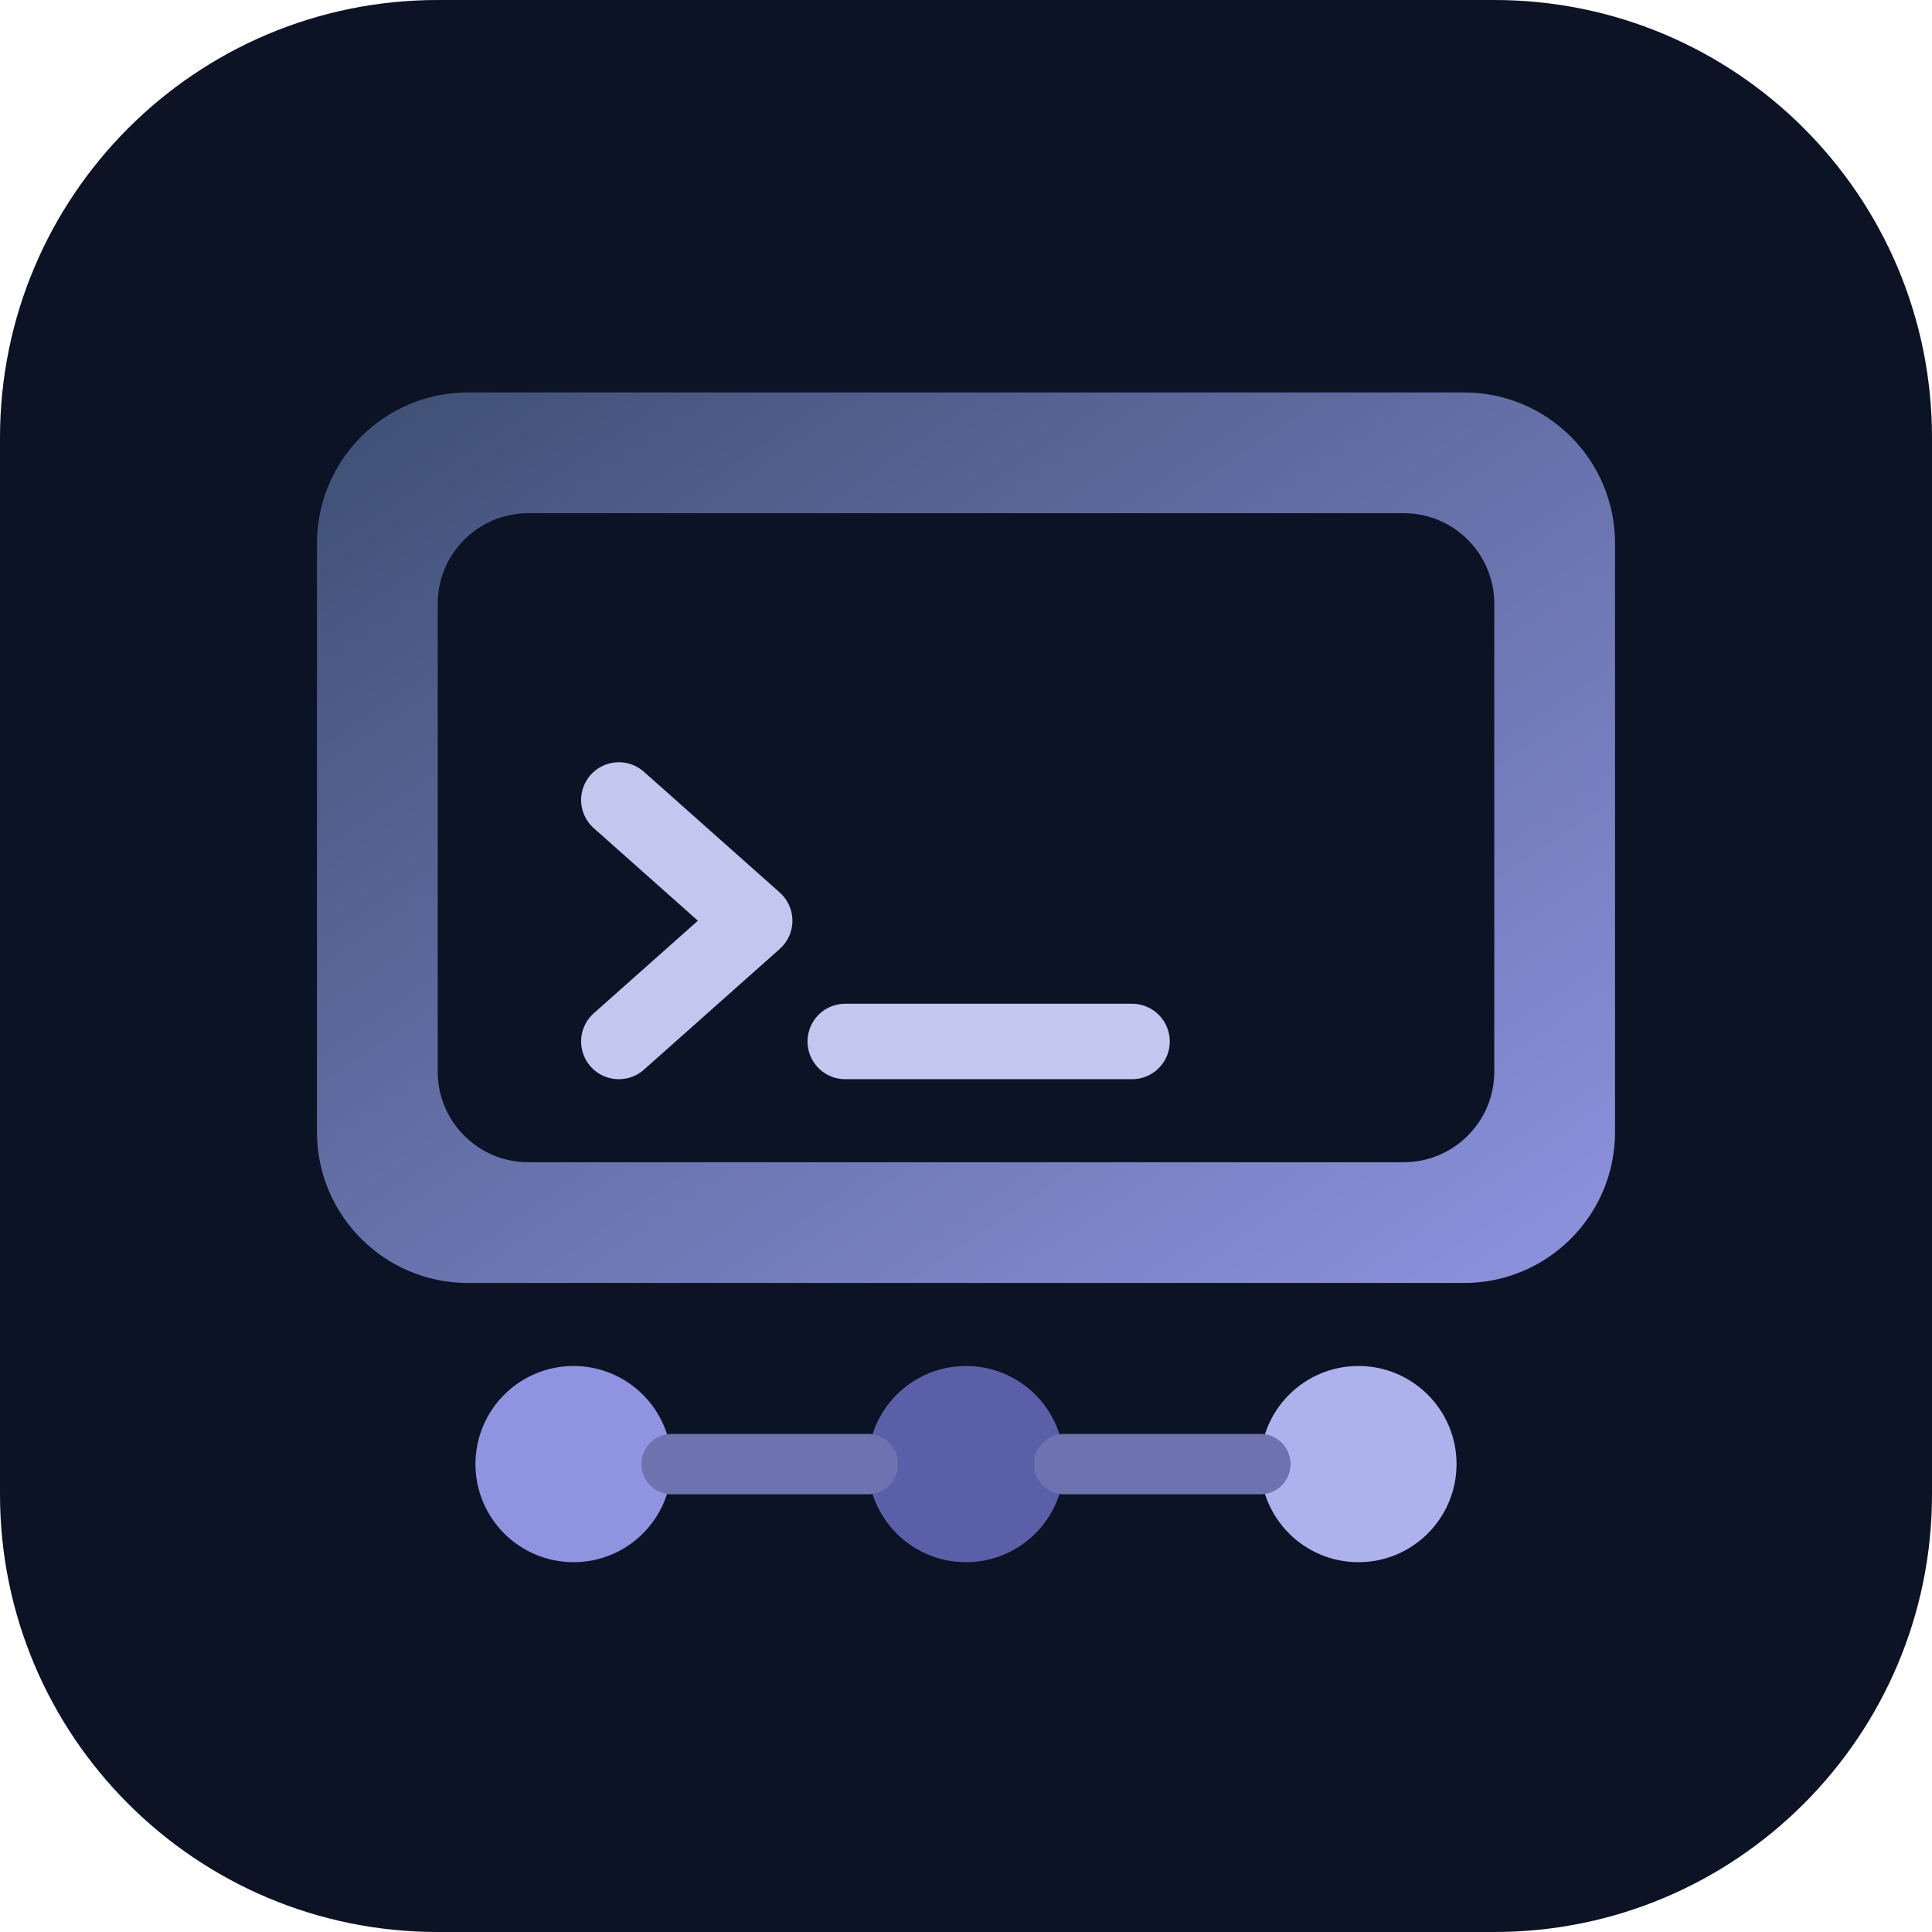
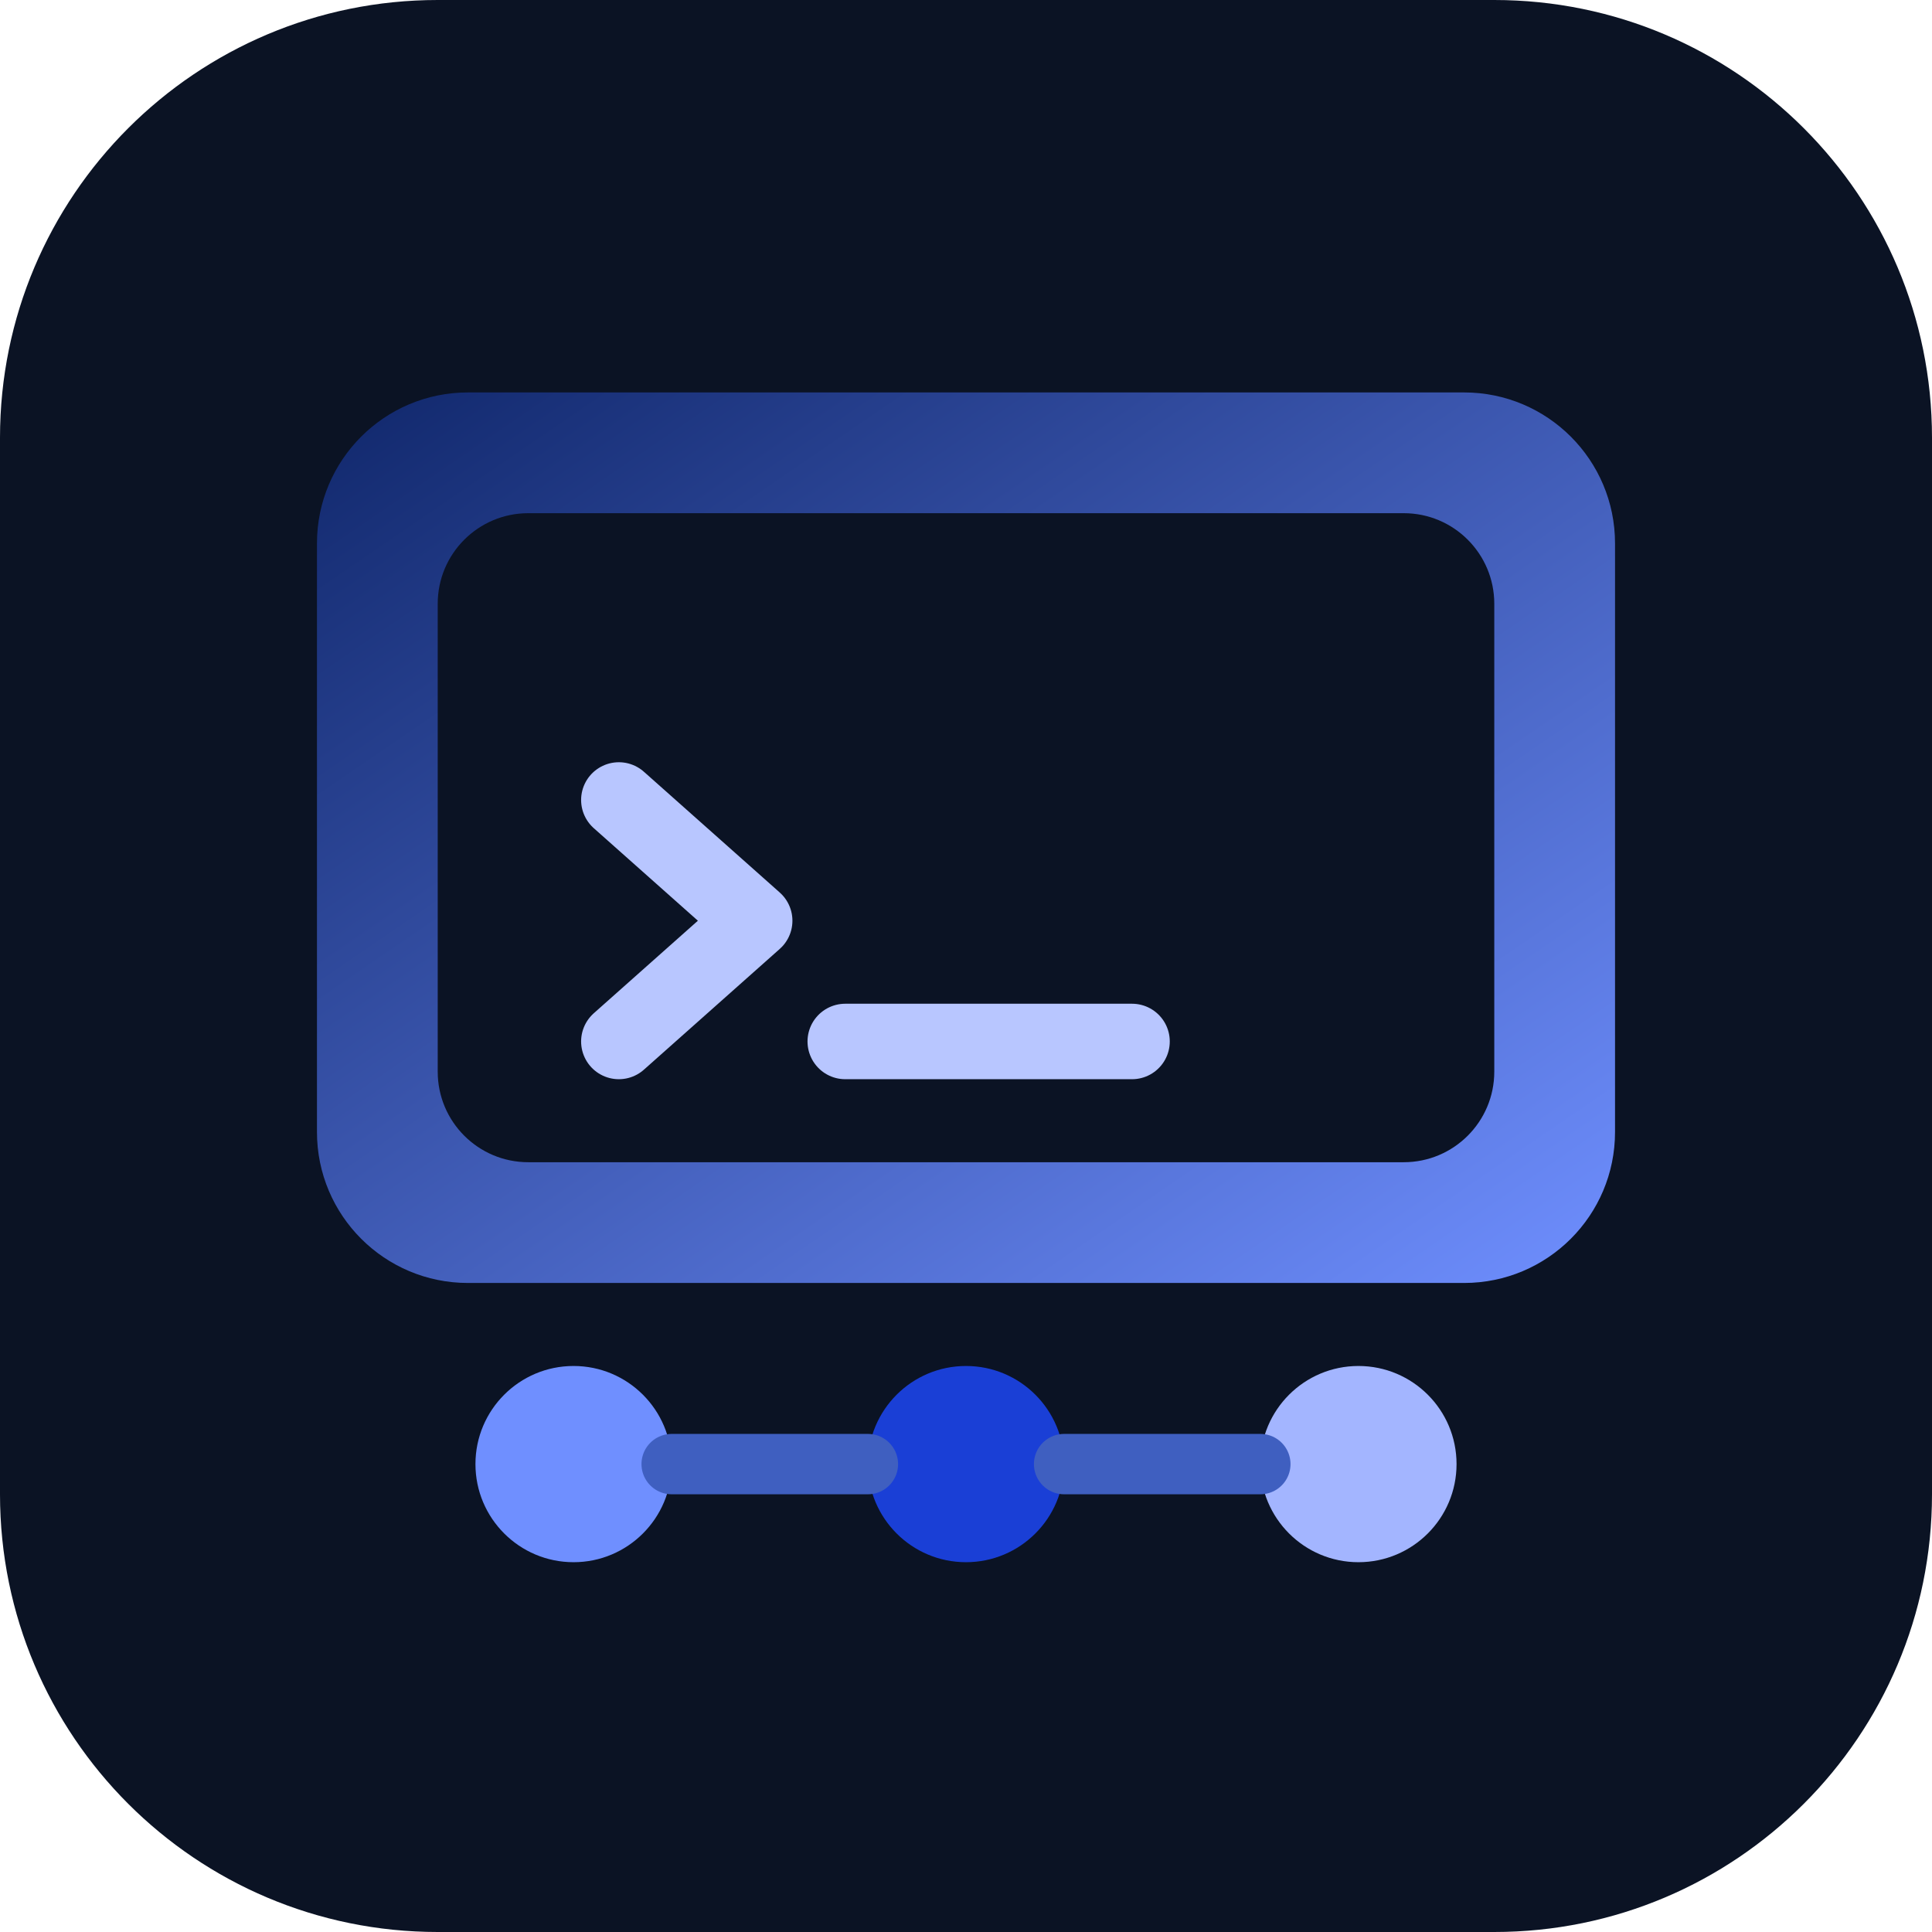
<svg xmlns="http://www.w3.org/2000/svg" viewBox="0 0 256 256">
  <defs>
    <linearGradient id="g" x1="0" x2="1" y1="0" y2="1">
-       <stop offset="0" stop-color="#3D4F73" />
-       <stop offset="1" stop-color="#8F93E0" />
+       <stop offset="0" stop-color="#10276B" />
+       <stop offset="1" stop-color="#6F8FFF" />
    </linearGradient>
  </defs>
  <rect width="256" height="256" rx="58" fill="#0B1324" />
  <rect x="42" y="52" width="172" height="118" rx="20" fill="url(#g)" />
  <rect x="58" y="68" width="140" height="86" rx="12" fill="#0B1324" />
-   <path d="M82 106l18 16-18 16M112 138h38" fill="none" stroke="#C3C6EF" stroke-width="10" stroke-linecap="round" stroke-linejoin="round" />
-   <circle cx="76" cy="194" r="13" fill="#8F93E0" />
-   <circle cx="128" cy="194" r="13" fill="#5B5FA8" />
-   <circle cx="180" cy="194" r="13" fill="#ADB1EC" />
-   <path d="M89 194h26M141 194h26" stroke="#6E72AE" stroke-width="8" stroke-linecap="round" />
+   <path d="M82 106l18 16-18 16M112 138h38" fill="none" stroke="#B8C6FF" stroke-width="10" stroke-linecap="round" stroke-linejoin="round" />
+   <circle cx="76" cy="194" r="13" fill="#6F8FFF" />
+   <circle cx="128" cy="194" r="13" fill="#1A3FD6" />
+   <circle cx="180" cy="194" r="13" fill="#A3B5FF" />
+   <path d="M89 194h26M141 194h26" stroke="#3F5FC0" stroke-width="8" stroke-linecap="round" />
</svg>
